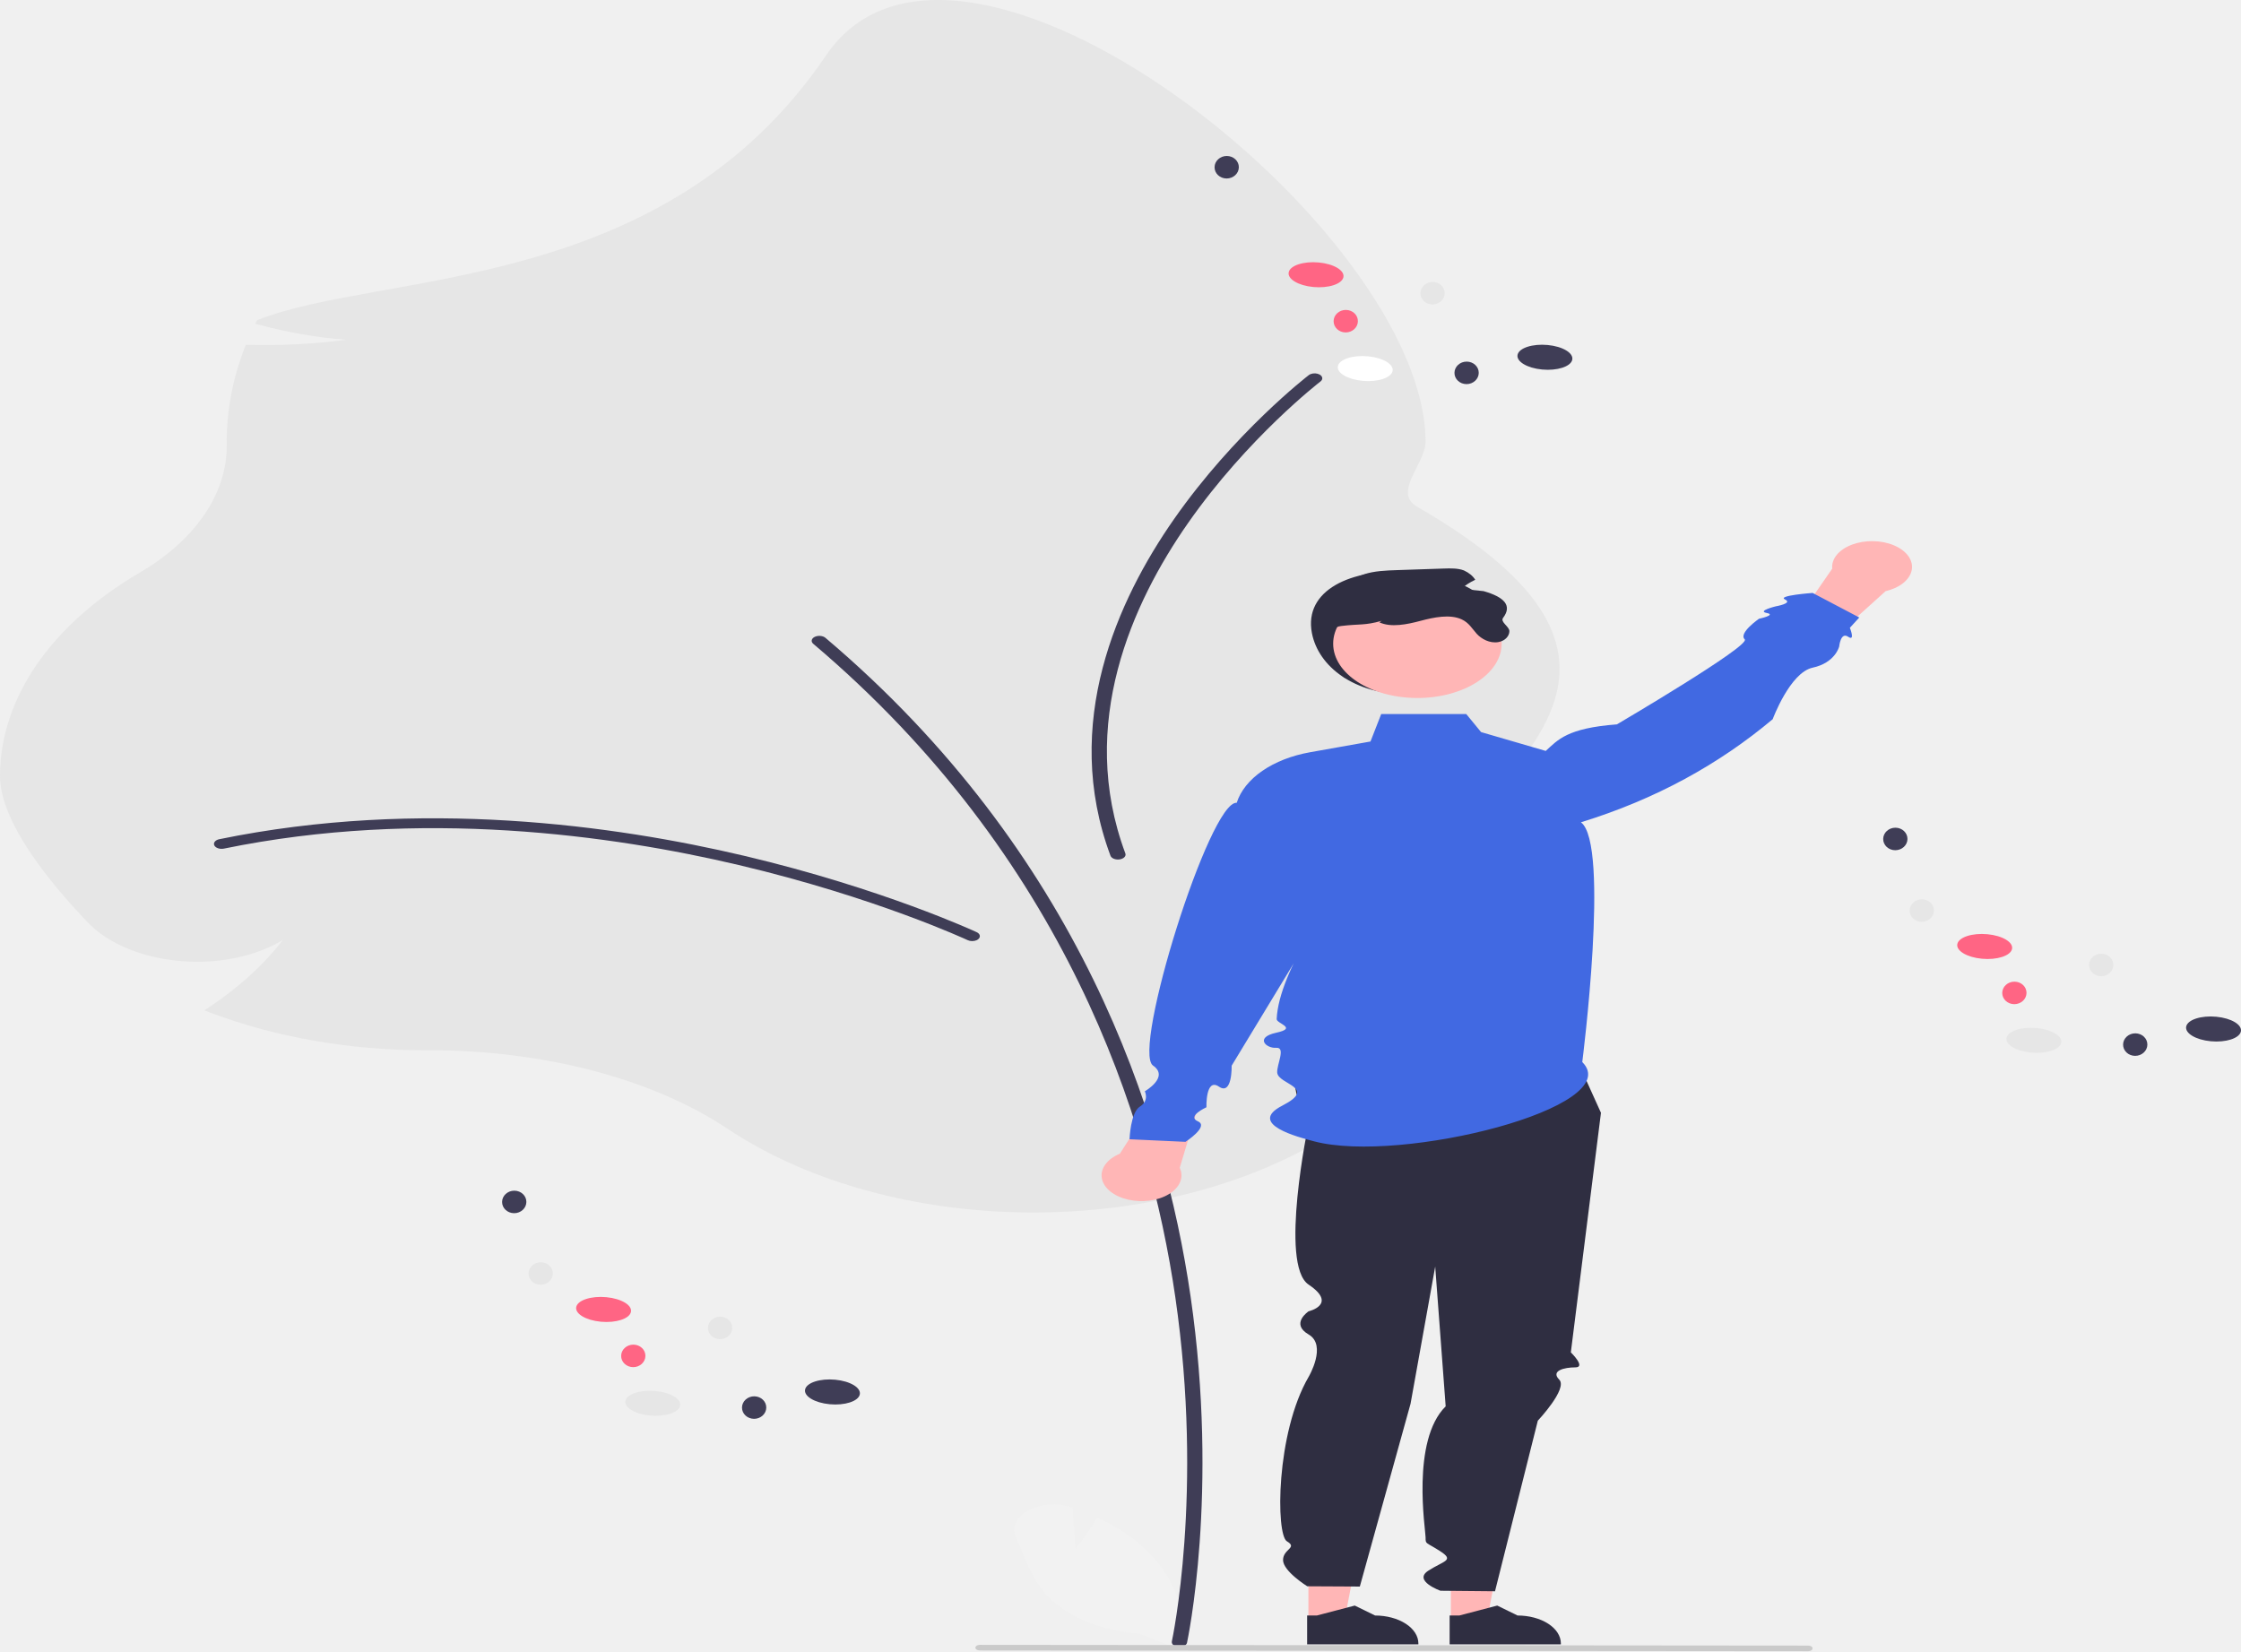
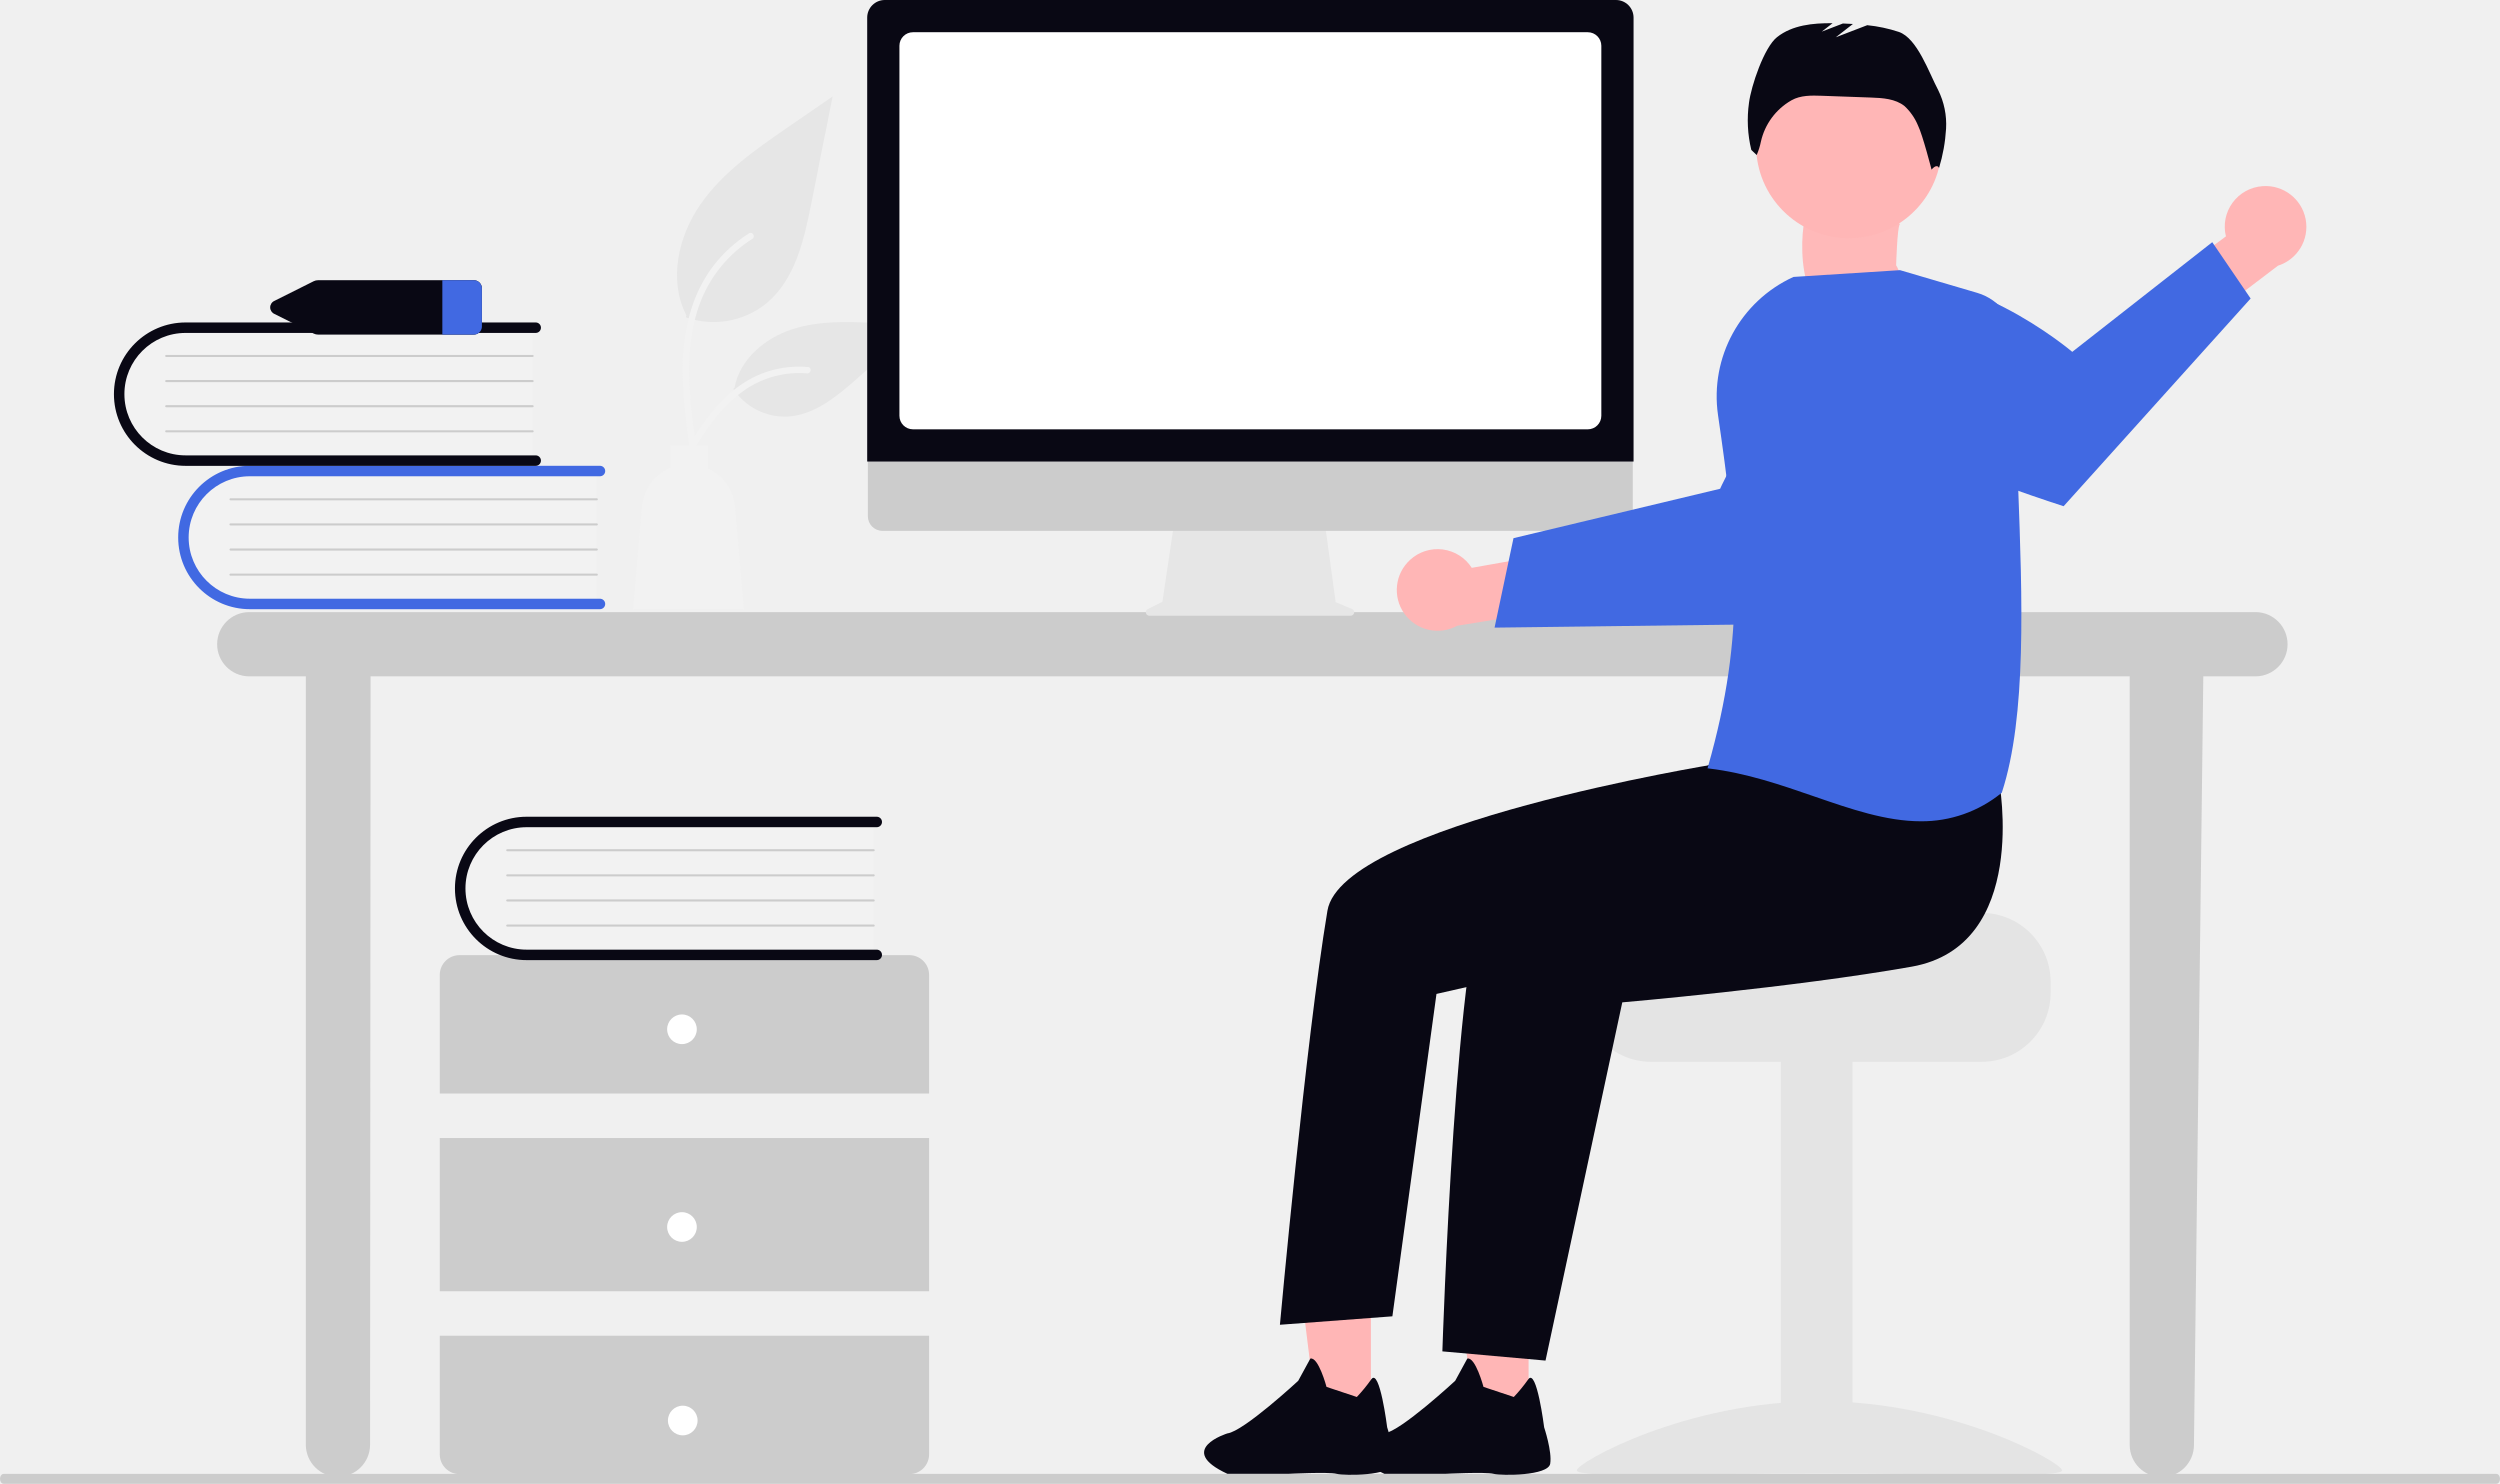
- <svg xmlns="http://www.w3.org/2000/svg" width="380" height="280" viewBox="0 0 380 280" fill="none">
-   <g clip-path="url(#clip0_7_161)">
-     <path d="M182.359 262.674L181.875 255.649C181.825 255.632 181.774 255.615 181.724 255.598C176.534 253.841 170.587 257.021 172.244 260.647C173.804 264.059 174.852 267.738 177.706 270.724C179.393 272.459 181.663 273.926 184.348 275.018C187.034 276.11 190.065 276.797 193.219 277.03L199.812 279.635C200.716 276.381 200.517 273.04 199.227 269.84C197.937 266.641 195.588 263.661 192.34 261.104C190.497 259.681 188.382 258.414 186.048 257.332C184.469 260.018 182.359 262.674 182.359 262.674Z" fill="#F2F2F2" />
-     <path d="M123.331 191.384C110.638 182.939 92.244 178.096 72.865 178.096L72.118 178.097C59.353 178.101 46.817 175.917 35.79 171.769L34.643 171.337L35.567 170.723C40.57 167.384 44.748 163.568 47.954 159.41C45.677 160.779 42.961 161.809 39.999 162.426C37.037 163.043 33.901 163.233 30.812 162.982C27.552 162.731 24.422 162.007 21.657 160.865C18.891 159.722 16.563 158.191 14.847 156.385C8.074 149.295 0 139.236 0 131.572C0.011 125.095 2.113 118.69 6.173 112.766C10.233 106.841 16.162 101.528 23.582 97.164C28.279 94.431 32.031 91.091 34.593 87.36C37.155 83.63 38.469 79.593 38.451 75.512L38.447 74.932C38.446 69.56 39.463 64.208 41.477 58.995L41.682 58.469L42.521 58.488C47.935 58.607 53.351 58.314 58.658 57.616C53.68 57.222 48.81 56.386 44.186 55.133L43.283 54.897L43.589 54.3C64.717 45.861 112.407 50.231 140.088 9.375C162.533 -23.755 241.728 38.783 241.728 74.932C241.728 78.62 236.07 83.495 240.305 85.933C286.096 112.287 254.501 129.21 244.54 146.238C242.176 150.279 247.301 154.714 247.301 159.085C247.301 159.827 247.272 160.592 247.214 161.36L247.126 162.542L245.599 161.886C242.578 160.61 239.779 159.128 237.248 157.467C239.874 161.366 241.111 165.594 240.869 169.842C240.627 174.09 238.912 178.248 235.85 182.012C231.051 187.855 226.408 192.038 222.051 194.444C208.093 202.15 190.1 206.125 171.75 205.556C153.4 204.987 136.08 199.918 123.331 191.384Z" fill="#E6E6E6" />
-     <path d="M199.994 279.288C200.306 279.288 200.608 279.215 200.843 279.083C201.079 278.951 201.233 278.768 201.277 278.569C201.332 278.319 206.729 253.208 201.882 219.834C197.405 189.012 183.029 144.618 139.965 108.157C139.862 108.07 139.733 107.996 139.585 107.941C139.438 107.886 139.275 107.849 139.106 107.835C138.938 107.82 138.766 107.827 138.601 107.855C138.436 107.883 138.282 107.932 138.146 107.998C138.01 108.065 137.896 108.148 137.811 108.243C137.725 108.338 137.669 108.443 137.647 108.552C137.624 108.661 137.635 108.772 137.678 108.878C137.722 108.985 137.798 109.084 137.901 109.172C180.594 145.317 194.854 189.386 199.299 219.99C204.118 253.17 198.763 278.085 198.709 278.333C198.683 278.452 198.696 278.573 198.749 278.688C198.802 278.803 198.892 278.909 199.014 279C199.136 279.09 199.286 279.163 199.456 279.213C199.625 279.262 199.808 279.288 199.994 279.288Z" fill="#3F3D56" />
-     <path d="M164.851 159.586C165.125 159.586 165.392 159.531 165.614 159.427C165.835 159.323 166.001 159.177 166.085 159.009C166.17 158.841 166.17 158.659 166.086 158.491C166.001 158.323 165.836 158.177 165.615 158.073C165.458 158 149.704 150.677 126.152 145.113C104.379 139.971 71.271 135.309 37.187 142.307C37.024 142.341 36.873 142.394 36.743 142.465C36.612 142.536 36.505 142.622 36.427 142.72C36.348 142.818 36.3 142.924 36.286 143.034C36.271 143.144 36.291 143.254 36.342 143.359C36.394 143.463 36.477 143.561 36.587 143.645C36.697 143.729 36.832 143.798 36.983 143.848C37.135 143.899 37.3 143.929 37.47 143.939C37.64 143.948 37.811 143.935 37.973 143.902C71.359 137.047 103.867 141.632 125.26 146.685C148.476 152.169 163.936 159.355 164.09 159.426C164.311 159.53 164.577 159.586 164.851 159.586Z" fill="#3F3D56" />
-     <path d="M224.211 64.21C224.231 64.034 224.164 63.858 224.019 63.708C223.875 63.557 223.66 63.441 223.407 63.374C223.153 63.307 222.873 63.294 222.607 63.337C222.341 63.379 222.103 63.474 221.926 63.61C221.801 63.705 209.345 73.314 199.047 88.068C189.529 101.707 179.937 122.675 188.302 145.11C188.383 145.326 188.593 145.512 188.886 145.628C189.18 145.744 189.532 145.78 189.867 145.728C190.201 145.676 190.49 145.541 190.669 145.351C190.849 145.162 190.905 144.935 190.824 144.719C182.631 122.743 192.061 102.156 201.413 88.755C211.563 74.212 223.787 64.782 223.909 64.688C224.086 64.553 224.191 64.386 224.211 64.21Z" fill="#3F3D56" />
-     <path d="M222.456 107.353C223.55 113.048 229.668 117.745 238.564 117.745C242.836 117.745 246.933 116.65 249.954 114.701C252.975 112.752 254.672 110.109 254.672 107.353C254.672 101.614 247.422 97.492 238.564 96.961C229.165 96.398 221.051 100.04 222.456 107.353Z" fill="#2F2E41" />
-     <path d="M246.025 274.711L252.159 274.711L255.077 259.447L246.023 259.447L246.025 274.711Z" fill="#FFB6B6" />
-     <path d="M245.809 278.839L264.672 278.839V278.685C264.672 277.428 263.899 276.224 262.522 275.336C261.145 274.447 259.277 273.948 257.33 273.948L253.884 272.262L247.455 273.948L245.809 273.948L245.809 278.839Z" fill="#2F2E41" />
-     <path d="M221.862 274.711L227.996 274.711L230.915 259.447L221.861 259.447L221.862 274.711Z" fill="#FFB6B6" />
-     <path d="M221.647 278.839L240.51 278.839V278.685C240.51 277.428 239.736 276.224 238.359 275.336C236.983 274.447 235.115 273.948 233.168 273.948L229.722 272.262L223.293 273.948L221.646 273.948L221.647 278.839Z" fill="#2F2E41" />
-     <path d="M267.134 179.111L271.471 188.703L266.362 229.329C266.362 229.329 268.992 231.869 267.134 231.869C265.275 231.869 262.892 232.432 264.393 233.949C265.895 235.466 260.763 240.912 260.763 240.912L253.504 269.838L244.254 269.75C244.254 269.75 239.552 268.06 242.191 266.351C244.83 264.642 246.689 264.643 244.211 263.044C241.732 261.445 241.732 261.927 241.732 260.687C241.732 259.447 239.25 244.293 245.138 238.481L243.363 214.782L239.185 238.028L230.581 269.039L221.67 268.992C221.67 268.992 217.555 266.433 217.563 264.538C217.57 262.644 220.105 262.487 218.218 261.366C216.331 260.246 216.331 243.035 221.907 233.467C221.907 233.467 225.061 228.122 221.9 226.291C218.739 224.459 221.896 222.363 221.896 222.363C221.896 222.363 226.903 221.195 221.891 217.831C216.88 214.467 221.864 190.673 221.864 190.673C221.864 190.673 216.386 181.069 221.934 177.292C227.483 173.516 267.134 179.111 267.134 179.111Z" fill="#2F2E41" />
-     <path d="M189.892 195.638L197.63 183.574L203.726 185.759L200.045 198.031C200.413 198.808 200.439 199.637 200.118 200.423C199.796 201.209 199.142 201.922 198.227 202.481C197.313 203.04 196.174 203.424 194.94 203.589C193.706 203.754 192.425 203.693 191.242 203.414C190.058 203.135 189.018 202.649 188.24 202.01C187.461 201.37 186.974 200.604 186.834 199.796C186.694 198.988 186.906 198.17 187.446 197.436C187.986 196.701 188.833 196.079 189.892 195.638Z" fill="#FFB6B6" />
-     <path d="M319.733 100.246L307.96 110.864L302.789 107.845L310.685 96.431C310.599 95.62 310.865 94.809 311.454 94.091C312.043 93.372 312.931 92.773 314.018 92.362C315.106 91.951 316.349 91.744 317.609 91.763C318.869 91.783 320.095 92.029 321.15 92.474C322.205 92.919 323.047 93.545 323.581 94.281C324.114 95.018 324.319 95.836 324.172 96.643C324.025 97.451 323.531 98.216 322.747 98.852C321.963 99.488 320.919 99.971 319.733 100.246Z" fill="#FFB6B6" />
-     <path d="M268.302 180.095C275.938 187.736 237.553 197.433 222.825 193.54C220.246 192.858 211.374 190.606 217.438 187.485C223.502 184.363 216.735 183.924 216.575 181.892C216.468 180.533 218.099 177.553 216.397 177.681C214.696 177.808 212.705 175.93 216.41 175.121C220.115 174.313 216.45 173.575 216.482 172.808C216.837 164.432 226.798 151.11 226.798 151.11L208.849 180.709C208.849 180.709 208.981 185.83 206.693 184.265C204.404 182.701 204.57 187.765 204.57 187.765C204.57 187.765 201.167 189.298 203.124 190.15C205.081 191.003 201.017 193.625 201.017 193.625L191.534 193.188C191.534 193.188 191.682 188.643 193.301 187.638C194.92 186.633 194.125 185.052 194.125 185.052C194.125 185.052 198.341 182.644 195.515 180.69C191.88 178.176 205.132 135.714 209.706 136.134C210.353 134.104 211.857 132.229 214.052 130.716C216.248 129.203 219.049 128.111 222.147 127.56L232.389 125.741L234.208 121.086H248.63L251.142 124.145L262.107 127.337C264.172 125.457 265.715 123.476 274.173 122.834C274.173 122.834 296.961 109.458 295.848 108.413C294.736 107.369 298.268 104.924 298.268 104.924C298.268 104.924 301.285 104.287 299.583 103.947C297.881 103.607 301.098 102.82 301.098 102.82C301.098 102.82 304.079 102.315 302.673 101.65C301.267 100.985 307.364 100.548 307.364 100.548L315.273 104.711L313.675 106.46C313.675 106.46 314.65 108.841 313.377 107.972C312.105 107.102 311.866 109.625 311.866 109.625C311.866 109.625 311.216 112.388 307.364 113.22C303.511 114.053 300.59 121.96 300.59 121.96C291.505 129.581 280.782 135.526 268.076 139.439C273.028 143.106 268.302 180.095 268.302 180.095Z" fill="#4169E2" />
-     <path d="M240.345 118.362C248.233 118.362 254.629 114.236 254.629 109.147C254.629 104.057 248.233 99.932 240.345 99.932C232.456 99.932 226.061 104.057 226.061 109.147C226.061 114.236 232.456 118.362 240.345 118.362Z" fill="#FFB6B6" />
-     <path d="M225.554 110.151C226.006 112.153 228.651 114.947 228.032 114.947C227.412 114.947 223.007 106.692 227.412 106.154C230.607 105.763 231.322 106.106 234.308 105.271L233.886 105.526C235.863 106.454 238.614 105.882 240.869 105.279C243.13 104.679 245.875 104.107 247.857 105.031C249.102 105.61 249.629 106.617 250.404 107.473C251.178 108.332 252.609 109.143 254.084 108.88C255.267 108.668 255.948 107.813 255.942 107.021C255.936 106.23 254.339 105.477 254.877 104.767C256.471 102.663 255.037 101.229 251.562 100.239C250.298 100.115 249.034 99.988 247.77 99.859C248.433 99.267 249.236 98.746 250.15 98.316C249.763 97.677 249.096 97.126 248.229 96.729C247.219 96.342 245.968 96.37 244.797 96.41C242.182 96.498 239.57 96.585 236.959 96.674C235.026 96.737 233.025 96.813 231.297 97.385C229.141 98.1 227.728 99.495 226.7 100.914C224.395 104.104 224.761 106.669 225.554 110.151Z" fill="#2F2E41" />
-     <path d="M166.133 279.877L306.615 280C306.81 280 306.998 279.95 307.136 279.861C307.275 279.771 307.352 279.65 307.352 279.524C307.352 279.398 307.275 279.277 307.136 279.188C306.998 279.098 306.81 279.048 306.615 279.048L166.133 278.925C165.937 278.925 165.749 278.976 165.611 279.065C165.473 279.154 165.395 279.275 165.395 279.401C165.395 279.528 165.473 279.649 165.611 279.738C165.749 279.827 165.937 279.877 166.133 279.877Z" fill="#CACACA" />
-     <path d="M115.324 238.394C115.583 237.246 113.719 236.12 111.16 235.88C108.601 235.64 106.317 236.376 106.058 237.524C105.799 238.673 107.663 239.798 110.222 240.038C112.781 240.278 115.065 239.542 115.324 238.394Z" fill="#E6E6E6" />
-     <path d="M145.788 236.476C146.047 235.328 144.182 234.202 141.624 233.962C139.065 233.722 136.781 234.458 136.522 235.607C136.263 236.755 138.127 237.88 140.686 238.121C143.245 238.361 145.529 237.625 145.788 236.476Z" fill="#3F3D56" />
-     <path d="M106.982 222.483C107.241 221.335 105.377 220.21 102.818 219.969C100.259 219.729 97.975 220.466 97.716 221.614C97.457 222.762 99.321 223.888 101.88 224.128C104.439 224.368 106.723 223.632 106.982 222.483Z" fill="#FF6584" />
-     <path d="M93.745 215.966C93.757 214.912 92.845 214.053 91.709 214.048C90.572 214.042 89.64 214.892 89.628 215.946C89.616 217 90.527 217.859 91.664 217.865C92.801 217.871 93.732 217.02 93.745 215.966Z" fill="#E6E6E6" />
-     <path d="M89.255 203.827C89.268 202.773 88.356 201.914 87.219 201.909C86.083 201.903 85.151 202.753 85.139 203.807C85.126 204.861 86.038 205.721 87.175 205.726C88.311 205.732 89.243 204.882 89.255 203.827Z" fill="#3F3D56" />
-     <path d="M124.164 225.191C124.176 224.137 123.265 223.278 122.128 223.272C120.991 223.267 120.06 224.117 120.047 225.171C120.035 226.225 120.946 227.084 122.083 227.09C123.22 227.095 124.151 226.245 124.164 225.191Z" fill="#E6E6E6" />
-     <path d="M109.442 229.933C109.455 228.879 108.543 228.02 107.406 228.014C106.27 228.009 105.338 228.859 105.326 229.913C105.313 230.967 106.225 231.826 107.362 231.832C108.498 231.837 109.43 230.987 109.442 229.933Z" fill="#FF6584" />
-     <path d="M129.935 238.697C129.948 237.643 129.036 236.784 127.899 236.778C126.763 236.773 125.831 237.623 125.819 238.677C125.806 239.731 126.718 240.59 127.855 240.596C128.991 240.601 129.923 239.751 129.935 238.697Z" fill="#3F3D56" />
-     <path d="M349.512 176.843C349.771 175.695 347.907 174.57 345.348 174.329C342.789 174.089 340.505 174.825 340.246 175.974C339.987 177.122 341.852 178.247 344.41 178.488C346.969 178.728 349.253 177.992 349.512 176.843Z" fill="#E6E6E6" />
-     <path d="M379.976 174.926C380.235 173.777 378.371 172.652 375.812 172.412C373.253 172.171 370.969 172.908 370.71 174.056C370.451 175.204 372.315 176.33 374.874 176.57C377.433 176.81 379.717 176.074 379.976 174.926Z" fill="#3F3D56" />
-     <path d="M341.17 160.933C341.429 159.785 339.564 158.659 337.006 158.419C334.447 158.179 332.163 158.915 331.904 160.063C331.645 161.211 333.509 162.337 336.068 162.577C338.626 162.817 340.911 162.081 341.17 160.933Z" fill="#FF6584" />
-     <path d="M327.933 154.416C327.945 153.361 327.034 152.502 325.897 152.497C324.76 152.491 323.829 153.341 323.816 154.396C323.804 155.45 324.715 156.309 325.852 156.314C326.989 156.32 327.92 155.47 327.933 154.416Z" fill="#E6E6E6" />
-     <path d="M323.444 142.277C323.456 141.223 322.544 140.364 321.408 140.358C320.271 140.352 319.339 141.202 319.327 142.257C319.315 143.311 320.226 144.17 321.363 144.175C322.5 144.181 323.431 143.331 323.444 142.277Z" fill="#3F3D56" />
-     <path d="M358.352 163.64C358.364 162.586 357.453 161.727 356.316 161.722C355.179 161.716 354.248 162.566 354.236 163.62C354.223 164.674 355.135 165.534 356.271 165.539C357.408 165.545 358.34 164.695 358.352 163.64Z" fill="#E6E6E6" />
-     <path d="M343.63 168.382C343.643 167.328 342.731 166.469 341.595 166.463C340.458 166.458 339.526 167.308 339.514 168.362C339.502 169.416 340.413 170.275 341.55 170.281C342.687 170.286 343.618 169.436 343.63 168.382Z" fill="#FF6584" />
-     <path d="M364.123 177.146C364.136 176.092 363.224 175.233 362.087 175.227C360.951 175.222 360.019 176.072 360.007 177.126C359.994 178.18 360.906 179.039 362.043 179.045C363.179 179.05 364.111 178.2 364.123 177.146Z" fill="#3F3D56" />
-     <path d="M236.135 62.935C236.394 61.786 234.53 60.661 231.971 60.421C229.412 60.181 227.128 60.917 226.869 62.065C226.61 63.213 228.475 64.339 231.033 64.579C233.592 64.819 235.876 64.083 236.135 62.935Z" fill="white" />
-     <path d="M266.599 61.017C266.858 59.869 264.994 58.743 262.435 58.503C259.877 58.263 257.592 58.999 257.333 60.147C257.074 61.295 258.939 62.421 261.497 62.661C264.056 62.901 266.34 62.165 266.599 61.017Z" fill="#3F3D56" />
-     <path d="M227.793 47.024C228.052 45.876 226.188 44.75 223.629 44.51C221.071 44.27 218.786 45.006 218.527 46.154C218.268 47.303 220.133 48.428 222.691 48.668C225.25 48.909 227.534 48.172 227.793 47.024Z" fill="#FF6584" />
-     <path d="M214.556 40.507C214.568 39.453 213.657 38.594 212.52 38.588C211.383 38.583 210.452 39.433 210.439 40.487C210.427 41.541 211.339 42.4 212.475 42.406C213.612 42.411 214.544 41.561 214.556 40.507Z" fill="#E6E6E6" />
-     <path d="M210.067 28.368C210.079 27.314 209.168 26.455 208.031 26.449C206.894 26.444 205.963 27.294 205.95 28.348C205.938 29.402 206.849 30.261 207.986 30.267C209.123 30.272 210.054 29.422 210.067 28.368Z" fill="#3F3D56" />
-     <path d="M244.975 49.732C244.988 48.678 244.076 47.819 242.939 47.813C241.803 47.807 240.871 48.657 240.859 49.712C240.846 50.766 241.758 51.625 242.895 51.63C244.031 51.636 244.963 50.786 244.975 49.732Z" fill="#E6E6E6" />
-     <path d="M230.254 54.474C230.266 53.419 229.355 52.56 228.218 52.555C227.081 52.549 226.15 53.399 226.137 54.453C226.125 55.508 227.036 56.367 228.173 56.372C229.31 56.378 230.241 55.528 230.254 54.474Z" fill="#FF6584" />
-     <path d="M250.747 63.238C250.759 62.183 249.847 61.324 248.711 61.319C247.574 61.313 246.642 62.163 246.63 63.218C246.618 64.272 247.529 65.131 248.666 65.136C249.803 65.142 250.734 64.292 250.747 63.238Z" fill="#3F3D56" />
+ <svg xmlns="http://www.w3.org/2000/svg" width="880.503" height="522.591" viewBox="0 0 880.503 522.591" role="img" artist="Katerina Limpitsouni" source="https://undraw.co/">
+   <g id="Group_146" data-name="Group 146" transform="translate(-707.855 -327.582)">
+     <path id="Path_298-1263" data-name="Path 298" d="M.982,1.458s.305,11.9-.916,13.125S14.717,51.822,32.116,35.95s3.968-22.282,3.968-22.282-6.41-11.9-6.1-13.125-28.387,0-28.387,0Z" transform="translate(1351.259 391.148) rotate(30)" fill="#ffb9b9" />
+     <path id="Path_2347-1264" data-name="Path 2347" d="M1128.044,412.839H421.259a11.316,11.316,0,0,0,0,22.631h20.02v270.7a11.316,11.316,0,0,0,22.631,0l.172-270.7h619.571v270.7a11.315,11.315,0,1,0,22.631,0l3.292-270.7h18.469a11.316,11.316,0,0,0,0-22.631Z" transform="translate(374.286 130.326)" fill="#ccc" />
+     <path id="Path_2348-1265" data-name="Path 2348" d="M545.834,371.853v47.918H425.781a23.974,23.974,0,0,1-1.667-47.918q.833-.029,1.667,0Z" transform="translate(372.223 120.892)" fill="#f2f2f2" />
+     <path id="Path_2349-1266" data-name="Path 2349" d="M549.266,419.607a1.844,1.844,0,0,1-1.843,1.843h-123.3a25.249,25.249,0,0,1,0-50.5h123.3a1.843,1.843,0,1,1,0,3.686h-123.3a21.563,21.563,0,0,0,0,43.126h123.3A1.844,1.844,0,0,1,549.266,419.607Z" transform="translate(371.74 120.688)" fill="#4169E2" />
+     <path id="Path_2350-1267" data-name="Path 2350" d="M542.939,380.978H413.929a.369.369,0,0,1-.007-.737H542.939a.369.369,0,0,1,0,.737Z" transform="translate(375.118 122.826)" fill="#ccc" />
+     <path id="Path_2351-1268" data-name="Path 2351" d="M542.939,388.17H413.929a.369.369,0,1,1-.007-.737H542.939a.369.369,0,0,1,0,.737Z" transform="translate(375.118 124.48)" fill="#ccc" />
+     <path id="Path_2352-1269" data-name="Path 2352" d="M542.939,395.361H413.929a.369.369,0,0,1-.007-.737H542.939a.369.369,0,0,1,0,.737Z" transform="translate(375.118 126.135)" fill="#ccc" />
+     <path id="Path_2353-1270" data-name="Path 2353" d="M542.939,402.553H413.929a.369.369,0,1,1-.007-.737H542.939a.369.369,0,0,1,0,.737Z" transform="translate(375.118 127.79)" fill="#ccc" />
+     <path id="Path_2354-1271" data-name="Path 2354" d="M527.437,330.812V378.73H407.384a23.974,23.974,0,0,1-1.667-47.918q.833-.029,1.667,0Z" transform="translate(367.989 111.449)" fill="#f2f2f2" />
+     <path id="Path_2355-1272" data-name="Path 2355" d="M530.868,378.566a1.844,1.844,0,0,1-1.843,1.843h-123.3a25.249,25.249,0,0,1,0-50.5h123.3a1.843,1.843,0,1,1,0,3.686h-123.3a21.563,21.563,0,0,0,0,43.126h123.3a1.844,1.844,0,0,1,1.843,1.843Z" transform="translate(367.507 111.245)" fill="#090814" />
+     <path id="Path_2356-1273" data-name="Path 2356" d="M524.541,339.937H395.531a.369.369,0,1,1-.007-.737H524.541a.369.369,0,1,1,0,.737Z" transform="translate(370.885 113.382)" fill="#ccc" />
+     <path id="Path_2357-1274" data-name="Path 2357" d="M524.541,347.128H395.531a.369.369,0,1,1-.007-.737H524.541a.369.369,0,1,1,0,.737Z" transform="translate(370.885 115.037)" fill="#ccc" />
+     <path id="Path_2358-1275" data-name="Path 2358" d="M524.541,354.32H395.531a.369.369,0,1,1-.007-.737H524.541a.369.369,0,1,1,0,.737Z" transform="translate(370.885 116.692)" fill="#ccc" />
+     <path id="Path_2359-1276" data-name="Path 2359" d="M524.541,361.512H395.531a.369.369,0,1,1-.007-.737H524.541a.369.369,0,1,1,0,.737Z" transform="translate(370.885 118.346)" fill="#ccc" />
+     <path id="Path_2360-1277" data-name="Path 2360" d="M646.112,559.8v-41.78a6.964,6.964,0,0,0-6.963-6.963H480.731a6.964,6.964,0,0,0-6.963,6.963V559.8Z" transform="translate(388.972 152.926)" fill="#ccc" />
+     <rect id="Rectangle_635" data-name="Rectangle 635" width="172.344" height="53.966" transform="translate(862.74 728.395)" fill="#ccc" />
+     <path id="Path_2361-1278" data-name="Path 2361" d="M473.768,620.029v41.78a6.964,6.964,0,0,0,6.963,6.964H639.148a6.963,6.963,0,0,0,6.963-6.963V620.029Z" transform="translate(388.972 178)" fill="#ccc" />
+     <circle id="Ellipse_427" data-name="Ellipse 427" cx="5.223" cy="5.223" r="5.223" transform="translate(942.819 684.874)" fill="#fff" />
+     <circle id="Ellipse_428" data-name="Ellipse 428" cx="5.223" cy="5.223" r="5.223" transform="translate(942.819 754.508)" fill="#fff" />
+     <circle id="Ellipse_429" data-name="Ellipse 429" cx="5.223" cy="5.223" r="5.223" transform="translate(943.099 822.668)" fill="#fff" />
+     <path id="Path_2362-1279" data-name="Path 2362" d="M625.086,472.333v47.918H505.033a23.974,23.974,0,1,1-1.669-47.918q.834-.029,1.669,0Z" transform="translate(390.458 144.013)" fill="#f2f2f2" />
+     <path id="Path_2363-1280" data-name="Path 2363" d="M628.521,520.087a1.844,1.844,0,0,1-1.843,1.843H503.38a25.249,25.249,0,1,1-.03-50.5H626.678a1.843,1.843,0,1,1,0,3.686H503.38a21.563,21.563,0,1,0,0,43.126h123.3A1.844,1.844,0,0,1,628.521,520.087Z" transform="translate(389.973 143.808)" fill="#090814" />
+     <path id="Path_2364-1281" data-name="Path 2364" d="M622.191,481.458H493.181a.369.369,0,1,1-.007-.737H622.191a.369.369,0,1,1,0,.737Z" transform="translate(393.354 145.946)" fill="#ccc" />
+     <path id="Path_2365-1282" data-name="Path 2365" d="M622.191,488.65H493.181a.369.369,0,1,1-.007-.737H622.191a.369.369,0,1,1,0,.737Z" transform="translate(393.354 147.601)" fill="#ccc" />
+     <path id="Path_2366-1283" data-name="Path 2366" d="M622.191,495.841H493.181a.369.369,0,1,1-.007-.737H622.191a.369.369,0,1,1,0,.737Z" transform="translate(393.354 149.255)" fill="#ccc" />
+     <path id="Path_2367-1284" data-name="Path 2367" d="M622.191,503.033H493.181a.369.369,0,1,1-.007-.737H622.191a.369.369,0,1,1,0,.737Z" transform="translate(393.354 150.91)" fill="#ccc" />
+     <path id="Path_2368-1285" data-name="Path 2368" d="M496.748,317.815h-54.7a3.379,3.379,0,0,0-1.5.348l-13.805,6.911a2.516,2.516,0,0,0,0,4.631l13.805,6.911a3.38,3.38,0,0,0,1.5.348h54.7a2.871,2.871,0,0,0,3.029-2.664V320.479A2.871,2.871,0,0,0,496.748,317.815Z" transform="translate(377.801 108.46)" fill="#090814" />
+     <path id="Path_2369-1286" data-name="Path 2369" d="M488.435,320.479V334.3a2.871,2.871,0,0,1-3.029,2.664h-10.9V317.815h10.9A2.871,2.871,0,0,1,488.435,320.479Z" transform="translate(389.143 108.46)" fill="#4169E2" />
+     <g id="Group_145" data-name="Group 145" transform="translate(930.839 361.542)">
+       <path id="Path_2370-1287" data-name="Path 2370" d="M216.167,522.649a29.518,29.518,0,0,0,28.5-5.021c9.983-8.379,13.114-22.184,15.66-34.967l7.533-37.809-15.771,10.86c-11.342,7.81-22.939,15.869-30.792,27.181s-11.281,26.753-4.971,38.993" transform="translate(-197.593 -444.852)" fill="#e6e6e6" />
+       <path id="Path_2371-1288" data-name="Path 2371" d="M217.9,577.9c-1.6-11.627-3.238-23.4-2.118-35.156.994-10.437,4.179-20.631,10.661-28.989a48.223,48.223,0,0,1,12.373-11.212c1.237-.781,2.376,1.18,1.144,1.957a45.845,45.845,0,0,0-18.134,21.88c-3.948,10.042-4.582,20.989-3.9,31.656.411,6.451,1.283,12.86,2.162,19.26a1.174,1.174,0,0,1-.792,1.394,1.14,1.14,0,0,1-1.394-.792Z" transform="translate(-197.983 -454.326)" fill="#f2f2f2" />
+       <path id="Path_2372-1289" data-name="Path 2372" d="M236.8,563.524a21.729,21.729,0,0,0,18.932,9.771c9.584-.455,17.574-7.144,24.766-13.494l21.274-18.783-14.08-.674c-10.125-.484-20.512-.936-30.156,2.186S239,553.167,237.238,563.15" transform="translate(-201.506 -460.527)" fill="#e6e6e6" />
+       <path id="Path_2373-1290" data-name="Path 2373" d="M212.964,593.88c7.683-13.595,16.595-28.7,32.519-33.533a36.288,36.288,0,0,1,13.678-1.412c1.452.125,1.09,2.364-.36,2.239a33.712,33.712,0,0,0-21.828,5.775c-6.155,4.189-10.947,10.013-15,16.19-2.484,3.783-4.71,7.727-6.936,11.665C214.324,596.062,212.245,595.153,212.964,593.88Z" transform="translate(-197.554 -463.624)" fill="#f2f2f2" />
+       <path id="Path_2374-1291" data-name="Path 2374" d="M197.644,613.664a16.453,16.453,0,0,1,10.082-13.781v-7.859h13.182v8.107a16.444,16.444,0,0,1,9.533,13.533l3.1,36.031h-39Z" transform="translate(-194.544 -469.098)" fill="#f2f2f2" />
+     </g>
+     <path id="Path_2375-1292" data-name="Path 2375" d="M748.56,417.825l-5.775-2.432-3.962-28.951H686.065l-4.294,28.833-5.167,2.583a1.227,1.227,0,0,0,.549,2.324h70.931a1.227,1.227,0,0,0,.476-2.358Z" transform="translate(435.488 124.253)" fill="#e6e6e6" />
+     <path id="Path_2376-1293" data-name="Path 2376" d="M860.626,397.37H601.465a5.134,5.134,0,0,1-5.123-5.134V355.691H865.749v36.545a5.134,5.134,0,0,1-5.123,5.134Z" transform="translate(417.176 117.177)" fill="#ccc" />
+     <path id="Path_2377-1294" data-name="Path 2377" d="M866.064,400.14H596.15V243.771a6.2,6.2,0,0,1,6.19-6.189H859.874a6.2,6.2,0,0,1,6.19,6.189Z" transform="translate(417.132 90)" fill="#090814" />
+     <path id="Path_2378-1295" data-name="Path 2378" d="M847.82,386.668H610.148a4.777,4.777,0,0,1-4.772-4.772V251.58a4.777,4.777,0,0,1,4.772-4.772H847.82a4.777,4.777,0,0,1,4.772,4.772V381.9a4.777,4.777,0,0,1-4.772,4.772Z" transform="translate(419.255 92.123)" fill="#fff" />
+     <path id="Path_2379-1296" data-name="Path 2379" d="M752.456,398.6a14.289,14.289,0,0,1,21.731,2.8l32.148-5.716,8.238,18.689L769.061,421.8a14.366,14.366,0,0,1-16.6-23.2Z" transform="translate(452.02 126.176)" fill="#ffb6b6" />
+     <path id="Path_2380-1297" data-name="Path 2380" d="M775.776,435.034l33.515-.418,4.242-.057,68.187-.859s18.517-17.665,34.641-35.853L914.1,381.5a66.783,66.783,0,0,0-22.392-41.349c-23.093,15.431-36.485,45.973-36.485,45.973l-42.279,10.112-4.23,1.011-26.27,6.278Z" transform="translate(458.464 113.601)" fill="#4169E2" />
+     <path id="Path_2381-1298" data-name="Path 2381" d="M941.565,498.962h-62.56c0,2.681-68.386,4.856-68.386,4.856a24.981,24.981,0,0,0-4.1,3.885,24.107,24.107,0,0,0-5.634,15.539v3.885a24.289,24.289,0,0,0,24.28,24.28h116.4a24.3,24.3,0,0,0,24.28-24.28v-3.885A24.314,24.314,0,0,0,941.565,498.962Z" transform="translate(464.242 150.143)" fill="#e4e4e4" />
+     <rect id="Rectangle_636" data-name="Rectangle 636" width="25.252" height="145.754" transform="translate(1335.062 700.586)" fill="#e4e4e4" />
+     <path id="Path_2382-1299" data-name="Path 2382" d="M799.312,663.139c0,2.728,38.265,1.055,85.467,1.055s85.467,1.673,85.467-1.055-38.265-24.365-85.467-24.365S799.312,660.41,799.312,663.139Z" transform="translate(463.879 182.314)" fill="#e4e4e4" />
+     <path id="Path_2383-1300" data-name="Path 2383" d="M680.374,421.021H661.58l-8.94-72.488h27.736Z" transform="translate(565.854 407.778)" fill="#ffb6b6" />
+     <path id="Path_2385-1301" data-name="Path 2385" d="M635.219,421.021H616.425l-8.94-72.488h27.736Z" transform="translate(555.464 407.778)" fill="#ffb6b6" />
+     <circle id="Ellipse_430" data-name="Ellipse 430" cx="32.676" cy="32.676" r="32.676" transform="translate(1326.354 346.122)" fill="#ffb6b6" />
+     <path id="Path_2387-1302" data-name="Path 2387" d="M956.891,463.163s10.964,57.975-30.752,65.358S824.2,541.093,824.2,541.093L797.163,667.26l-36.33-3.244s4.832-151.877,16.714-163.759S864.53,452.8,864.53,452.8Z" transform="translate(455.025 139.521)" fill="#090814" />
+     <path id="Path_2388-1303" data-name="Path 2388" d="M886.119,441.471l-18.245,18.3S736.138,480.994,731.056,511.42c-7.673,45.937-16.735,145.831-16.735,145.831l39.608-2.971L769.46,540.728l63.372-14.415,72.1-39.293Z" transform="translate(444.323 136.915)" fill="#090814" />
+     <path id="Path_2389-1304" data-name="Path 2389" d="M915.328,267.765C912.1,261.679,908,249.55,901.493,247.3a51.758,51.758,0,0,0-11.143-2.374l-11.066,4.256,6.023-4.684q-1.759-.1-3.516-.171l-7.467,2.872,3.82-2.971c-6.961-.071-14.146.652-19.54,4.89-4.6,3.613-9.154,17.3-9.891,23.1a44.184,44.184,0,0,0,.812,16.644l1.891,1.8a23.207,23.207,0,0,0,1.484-4.722,22.364,22.364,0,0,1,10.705-14.523l.1-.058c3.171-1.785,7.02-1.7,10.656-1.572l17.273.622c4.156.15,8.63.413,11.87,3.019a19.546,19.546,0,0,1,4.746,6.875c1.61,3.249,4.756,15.5,4.756,15.5s1.78-2.313,2.633-.592a59.533,59.533,0,0,0,2.478-13.818A27.073,27.073,0,0,0,915.328,267.765Z" transform="translate(475.146 91.528)" fill="#090814" />
+     <path id="Path_2390-1305" data-name="Path 2390" d="M1003.029,290.891A14.289,14.289,0,0,0,990.1,308.577L963.82,327.96,971.7,346.8l36.723-27.894a14.366,14.366,0,0,0-5.4-28.017Z" transform="translate(501.732 102.258)" fill="#ffb6b6" />
+     <path id="Path_2391-1306" data-name="Path 2391" d="M1017.691,326.762l-65.873,73.159s-31.5-10.085-55.865-21.018l-10.945-33.616a66.847,66.847,0,0,1-3.2-24.189c33.774-8.987,73.057,24.453,73.057,24.453l49.309-38.624Z" transform="translate(482.841 105.956)" fill="#4169E2" />
+     <path id="Path_2392-1307" data-name="Path 2392" d="M874.33,500.289c-11.752-4.06-23.9-8.257-37.013-9.833l-.563-.068.155-.545c13.569-47.643,10.182-78.119,3.533-123.9a46.241,46.241,0,0,1,26.507-48.59l.08-.036,37.437-2.379.085-.005,27.228,8.008a18.677,18.677,0,0,1,13.368,18.244c-.3,15.056.33,31.865.993,49.66,1.486,39.924,3.022,81.207-5.7,107.992l-.046.14-.116.091a44.4,44.4,0,0,1-28.392,9.973C899.669,509.042,887.2,504.734,874.33,500.289Z" transform="translate(472.495 107.798)" fill="#4169E2" />
+     <path id="Path_2393-1308" data-name="Path 2393" d="M989.567,663.07H111.609c-.7,0-1.272-.779-1.272-1.741s.57-1.741,1.272-1.741H989.567c.7,0,1.272.779,1.272,1.741S990.27,663.07,989.567,663.07Z" transform="translate(597.519 187.103)" fill="#ccc" />
+     <path id="Path_94-1309" data-name="Path 94" d="M907.854,678.591a55.9,55.9,0,0,0,5.1-6.231c2.959-4.1,5.585,16.912,5.585,16.912s2.848,8.545,2.136,12.817-17.089,4.272-19.937,3.56-17.089,0-17.089,0H862.283c-18.513-8.544,0-14.241,0-14.241,5.7-.712,24.922-18.513,24.922-18.513l4.272-7.832c2.848-.712,5.7,9.969,5.7,9.969Z" transform="translate(277.878 141.014)" fill="#090814" />
+     <path id="Path_2394-1310" data-name="Path 2394" d="M907.854,678.591a55.9,55.9,0,0,0,5.1-6.231c2.959-4.1,5.585,16.912,5.585,16.912s2.848,8.545,2.136,12.817-17.089,4.272-19.937,3.56-17.089,0-17.089,0H862.283c-18.513-8.544,0-14.241,0-14.241,5.7-.712,24.922-18.513,24.922-18.513l4.272-7.832c2.848-.712,5.7,9.969,5.7,9.969Z" transform="translate(333.164 141.014)" fill="#090814" />
  </g>
-   <defs>
-     <clipPath id="clip0_7_161">
-       <rect width="380" height="280" fill="white" />
-     </clipPath>
-   </defs>
</svg>
